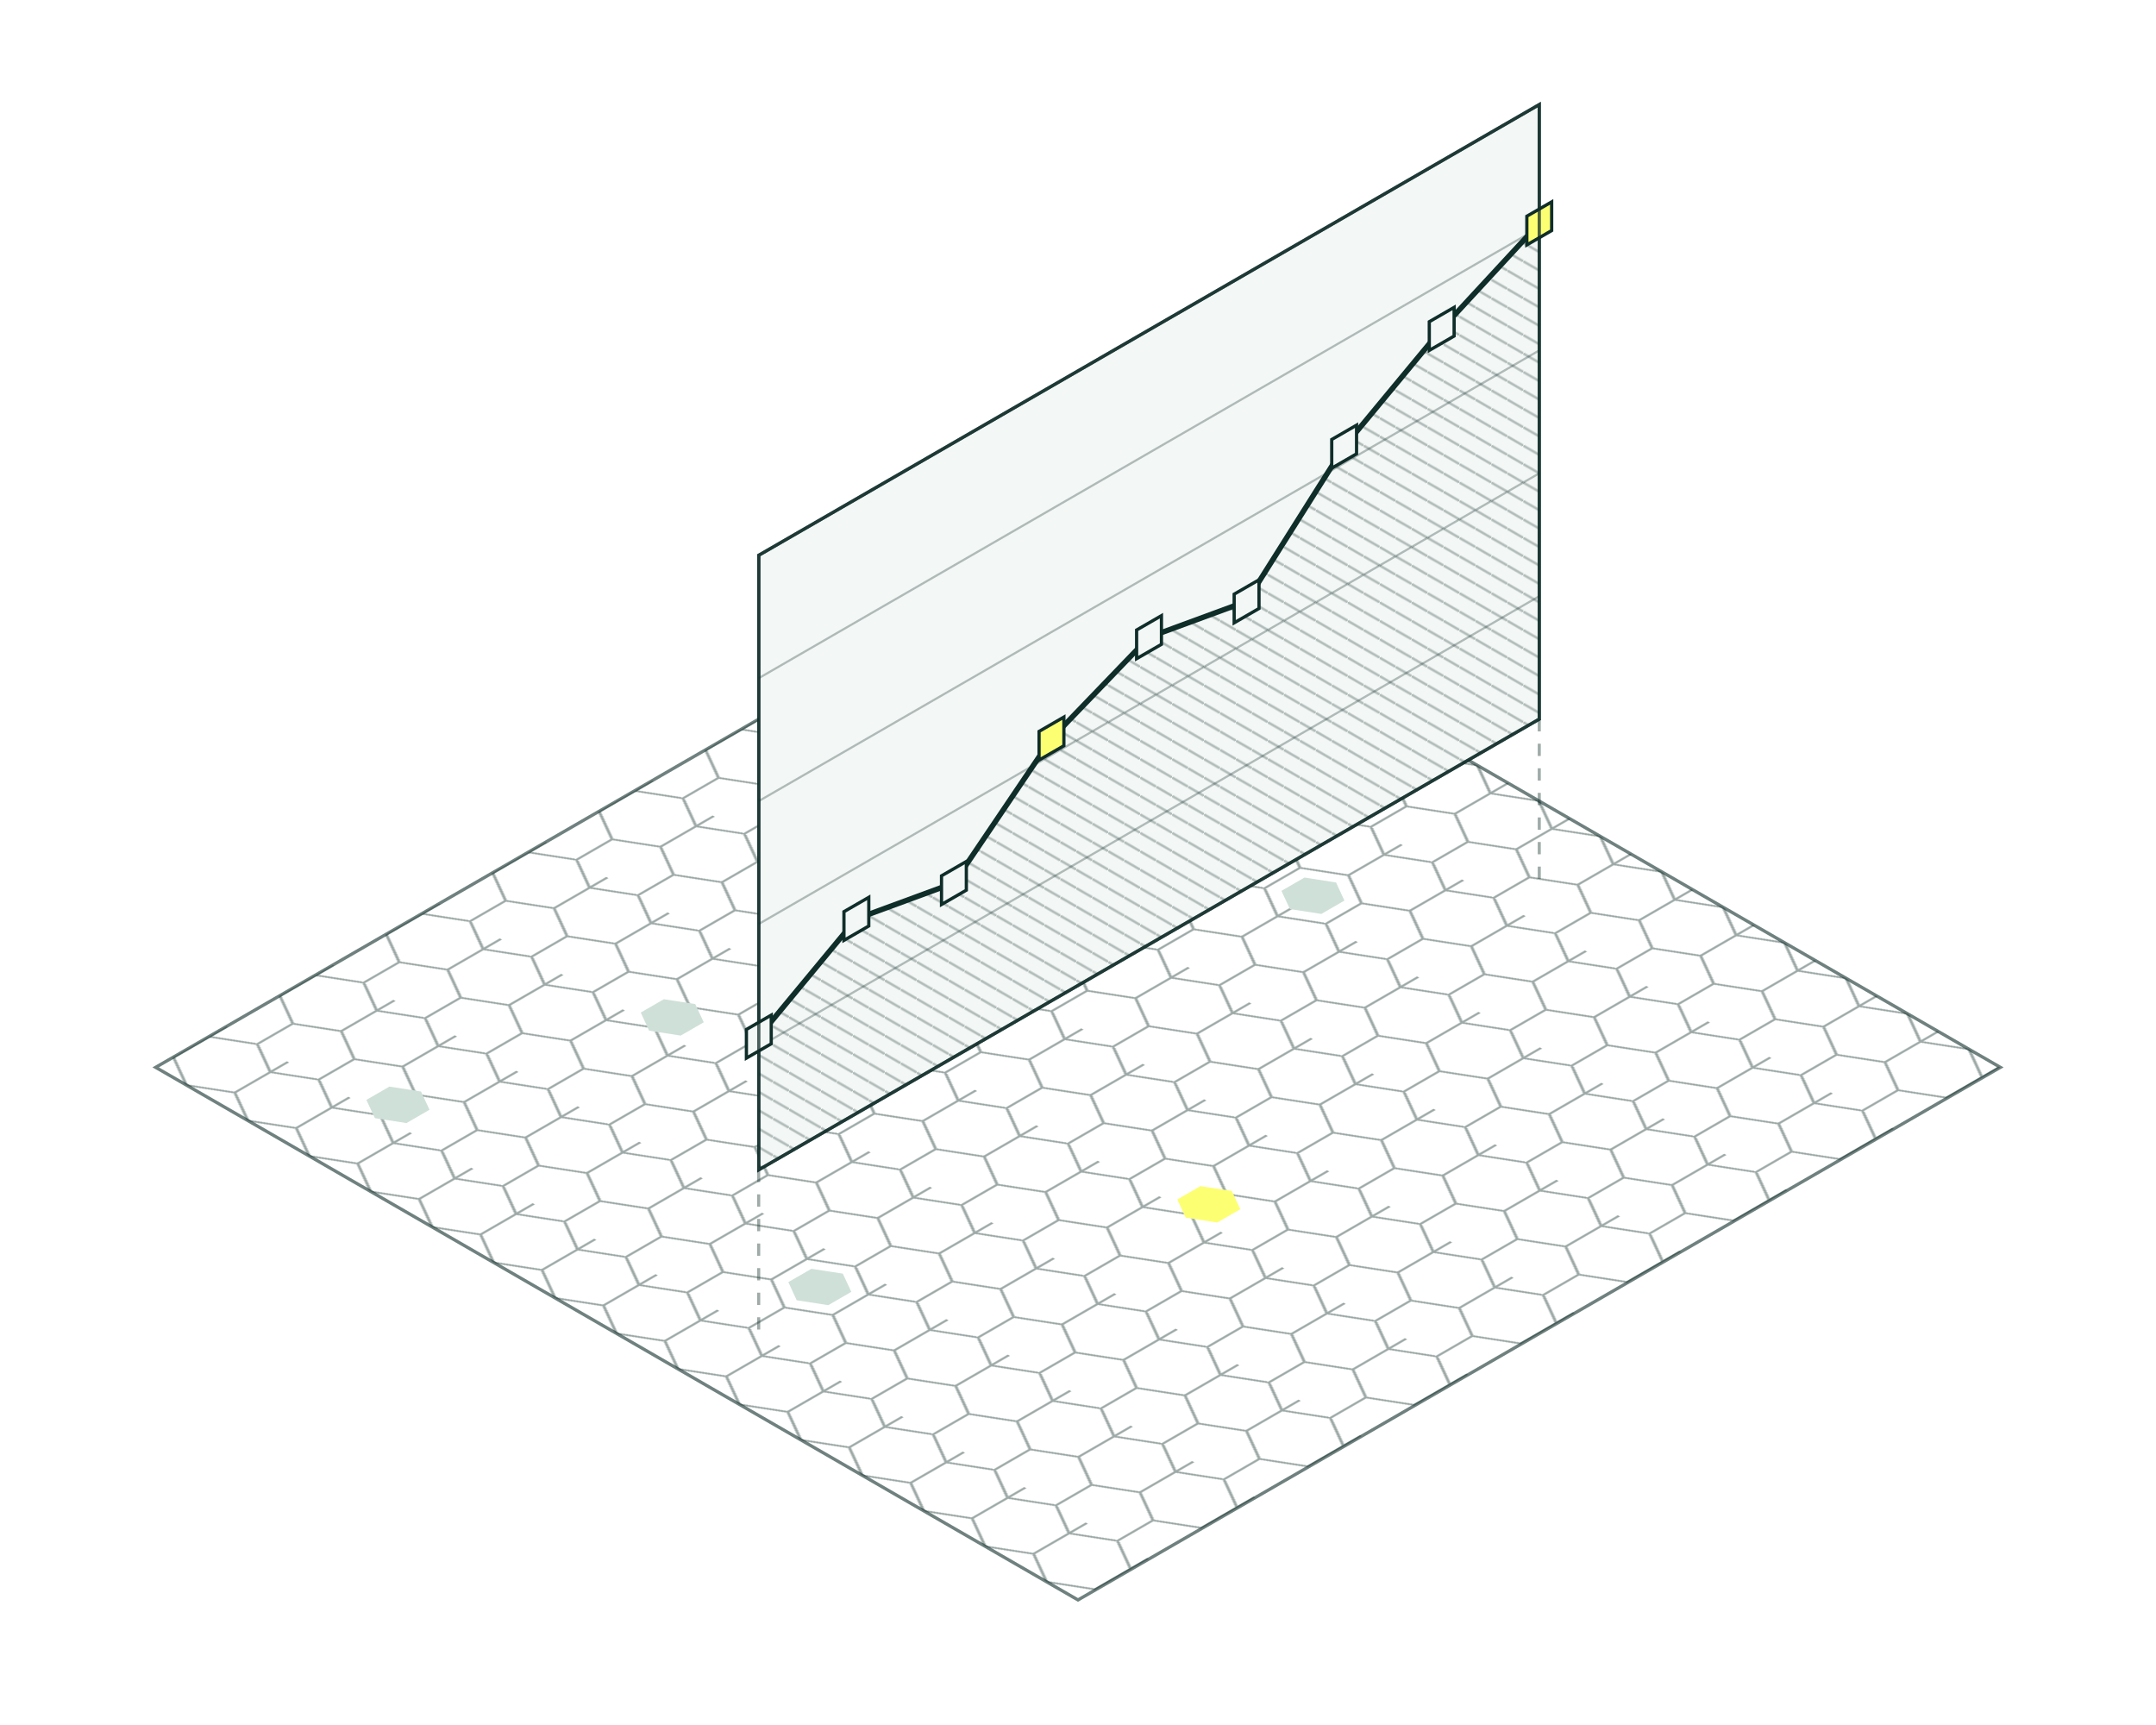
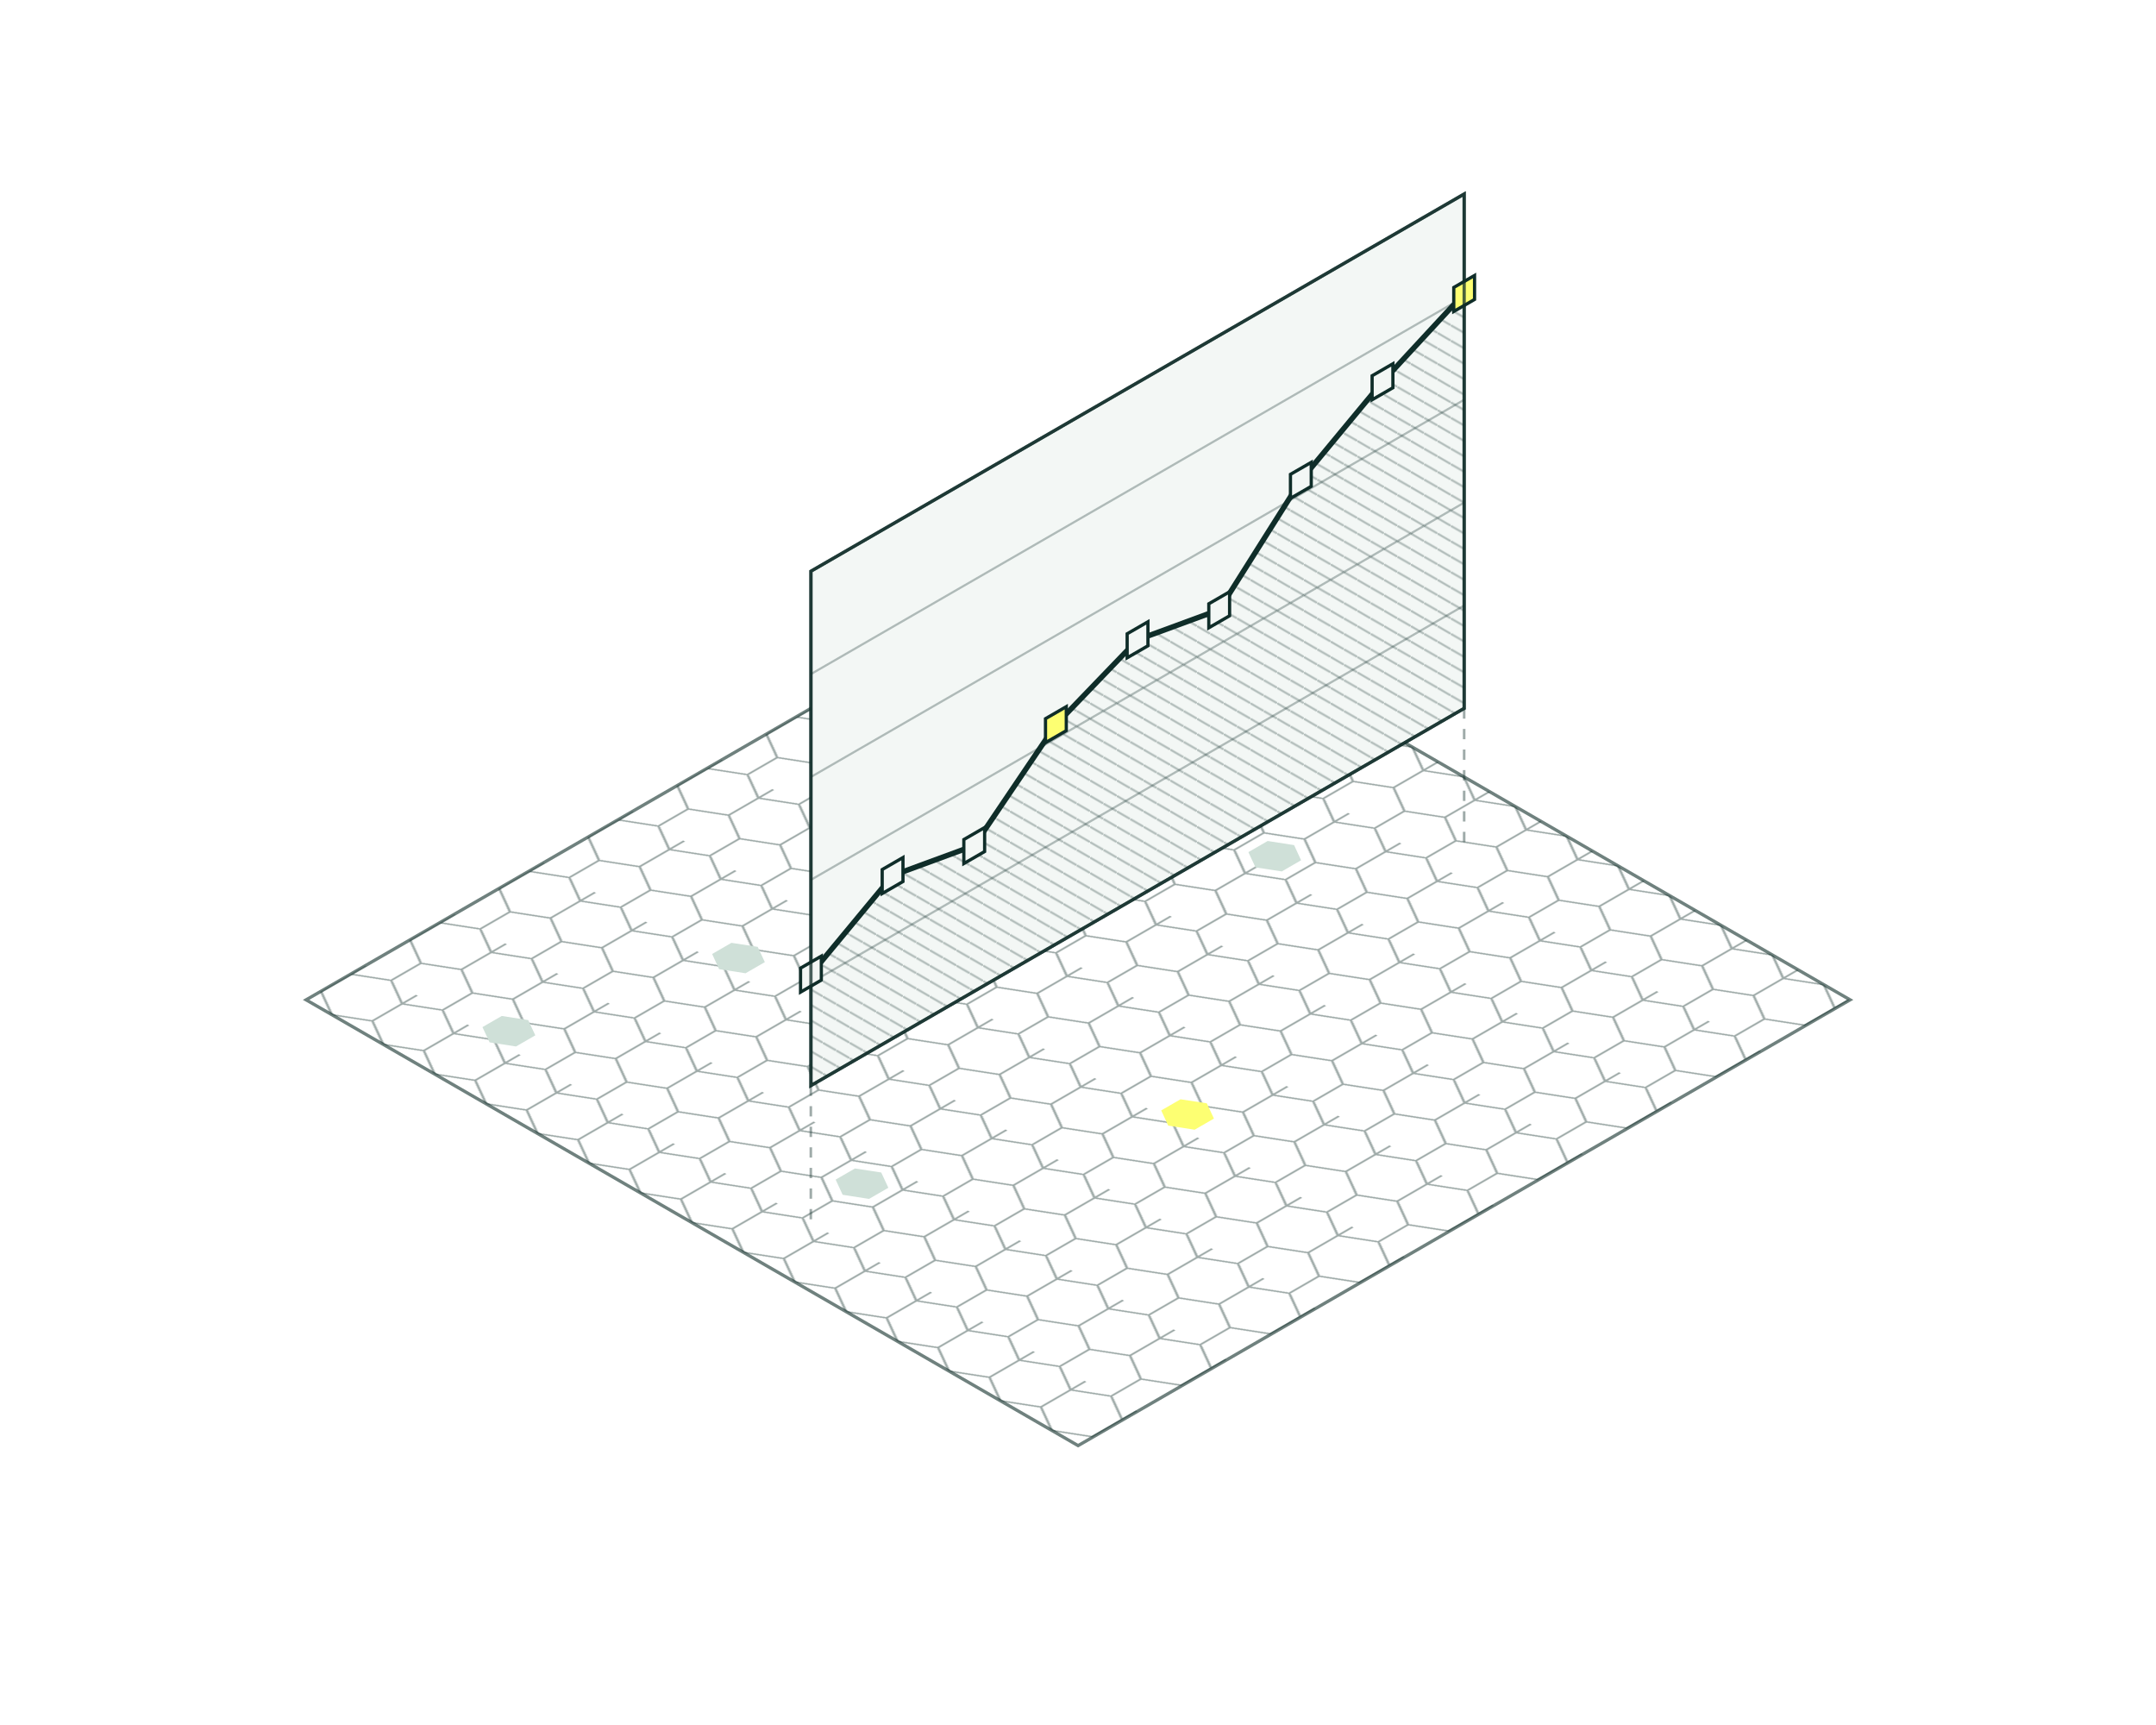
- <svg xmlns="http://www.w3.org/2000/svg" viewBox="0 0 1000 800" width="1000" height="800" role="img" aria-label="Abstract illustration: quality measures trending up">
+ <svg xmlns="http://www.w3.org/2000/svg" viewBox="-97.4 -59 1194.7 955.8" width="1000" height="800" role="img" aria-label="Abstract illustration: quality measures trending up">
  <defs>
    <pattern id="hex" width="34.64" height="60" patternUnits="userSpaceOnUse">
      <path d="M17.32 0 L34.64 10 L34.64 30 L17.32 40 L0 30 L0 10 Z M17.32 40 L17.32 60 M0 30 L0 0 M34.64 30 L34.64 0" fill="none" stroke="#0f2d29" stroke-opacity=".4" stroke-width="1.2" />
    </pattern>
    <pattern id="dots" width="8" height="8" patternUnits="userSpaceOnUse">
      <rect x="3" y="3" width="1.8" height="1.8" fill="#0f2d29" fill-opacity=".5" />
    </pattern>
    <pattern id="diag" width="9" height="9" patternUnits="userSpaceOnUse">
      <path d="M0 9 L9 0" stroke="#0f2d29" stroke-opacity=".28" stroke-width="1" />
    </pattern>
    <pattern id="flat" width="96" height="48" patternUnits="userSpaceOnUse">
      <path d="M0 .5 H96 M.5 0 V48" stroke="#0f2d29" stroke-opacity=".09" stroke-width="1" />
    </pattern>
  </defs>
  <g transform="translate(500,400.0) scale(0.95) translate(-480.0,-410.0)">
    <g transform="matrix(0.866,0.5,-0.866,0.5,480.0,250.0)">
      <rect x="0.0" y="0.0" width="520.0" height="520.0" fill="url(#hex)" stroke="#0f2d29" stroke-opacity="0.6" stroke-width="1.5" vector-effect="non-scaling-stroke" />
      <polygon points="97.9,146.5 86.6,153.0 75.3,146.5 75.3,133.5 86.6,127.0 97.9,133.5" fill="#cfe0d8" />
      <polygon points="201.8,206.5 190.5,213.0 179.3,206.5 179.3,193.5 190.5,187.0 201.8,193.5" fill="#fdff72" />
      <polygon points="253.7,116.5 242.5,123.0 231.2,116.5 231.2,103.5 242.5,97.0 253.7,103.5" fill="#cfe0d8" />
      <polygon points="132.5,356.5 121.2,363.0 110.0,356.5 110.0,343.5 121.2,337.0 132.5,343.5" fill="#cfe0d8" />
      <polygon points="375.0,296.5 363.7,303.0 352.5,296.5 352.5,283.5 363.7,277.0 375.0,283.5" fill="#fdff72" />
      <polygon points="305.7,446.5 294.4,453.0 283.2,446.5 283.2,433.5 294.4,427.0 305.7,433.5" fill="#cfe0d8" />
      <polygon points="97.9,476.5 86.6,483.0 75.3,476.5 75.3,463.5 86.6,457.0 97.9,463.5" fill="#cfe0d8" />
    </g>
    <line x1="324.1" y1="560.0" x2="324.1" y2="640.0" stroke="#0f2d29" stroke-opacity="0.4" stroke-width="1.5" stroke-dasharray="6 6" />
    <line x1="705.2" y1="340.0" x2="705.2" y2="420.0" stroke="#0f2d29" stroke-opacity="0.4" stroke-width="1.5" stroke-dasharray="6 6" />
    <g transform="matrix(-0.866,0.5,0,1,705.2,40.0)">
      <rect x="0.0" y="0.0" width="440.0" height="300.0" fill="#f3f7f5" stroke="#0f2d29" stroke-opacity="0.75" stroke-width="1.5" vector-effect="non-scaling-stroke" />
      <polygon points="440,300 440.0,235 385.0,205 330.0,215 275.0,172 220.0,150 165.0,160 110.0,112 55.0,82 0.0,58 0,300" fill="url(#diag)" />
      <line x1="0" y1="60" x2="440" y2="60" stroke="#0f2d29" stroke-opacity="0.3" stroke-width="1" vector-effect="non-scaling-stroke" />
      <line x1="0" y1="120" x2="440" y2="120" stroke="#0f2d29" stroke-opacity="0.3" stroke-width="1" vector-effect="non-scaling-stroke" />
      <line x1="0" y1="180" x2="440" y2="180" stroke="#0f2d29" stroke-opacity="0.3" stroke-width="1" vector-effect="non-scaling-stroke" />
      <line x1="0" y1="240" x2="440" y2="240" stroke="#0f2d29" stroke-opacity="0.3" stroke-width="1" vector-effect="non-scaling-stroke" />
      <polyline points="440.0,235 385.0,205 330.0,215 275.0,172 220.0,150 165.0,160 110.0,112 55.0,82 0.0,58" fill="none" stroke="#0f2d29" stroke-width="2.5" stroke-linejoin="round" vector-effect="non-scaling-stroke" />
      <rect x="433.0" y="228" width="14" height="14" fill="#f3f7f5" stroke="#0f2d29" stroke-width="1.5" vector-effect="non-scaling-stroke" />
      <rect x="378.0" y="198" width="14" height="14" fill="#f3f7f5" stroke="#0f2d29" stroke-width="1.5" vector-effect="non-scaling-stroke" />
      <rect x="323.0" y="208" width="14" height="14" fill="#f3f7f5" stroke="#0f2d29" stroke-width="1.5" vector-effect="non-scaling-stroke" />
      <rect x="268.0" y="165" width="14" height="14" fill="#fdff72" stroke="#0f2d29" stroke-width="1.5" vector-effect="non-scaling-stroke" />
      <rect x="213.0" y="143" width="14" height="14" fill="#f3f7f5" stroke="#0f2d29" stroke-width="1.5" vector-effect="non-scaling-stroke" />
      <rect x="158.0" y="153" width="14" height="14" fill="#f3f7f5" stroke="#0f2d29" stroke-width="1.5" vector-effect="non-scaling-stroke" />
      <rect x="103.0" y="105" width="14" height="14" fill="#f3f7f5" stroke="#0f2d29" stroke-width="1.5" vector-effect="non-scaling-stroke" />
      <rect x="48.0" y="75" width="14" height="14" fill="#f3f7f5" stroke="#0f2d29" stroke-width="1.5" vector-effect="non-scaling-stroke" />
      <rect x="-7.0" y="51" width="14" height="14" fill="#fdff72" stroke="#0f2d29" stroke-width="1.5" vector-effect="non-scaling-stroke" />
      <rect x="0.0" y="0.0" width="440.0" height="300.0" fill="none" stroke="#0f2d29" stroke-opacity="0.75" stroke-width="1.5" vector-effect="non-scaling-stroke" />
    </g>
  </g>
</svg>
